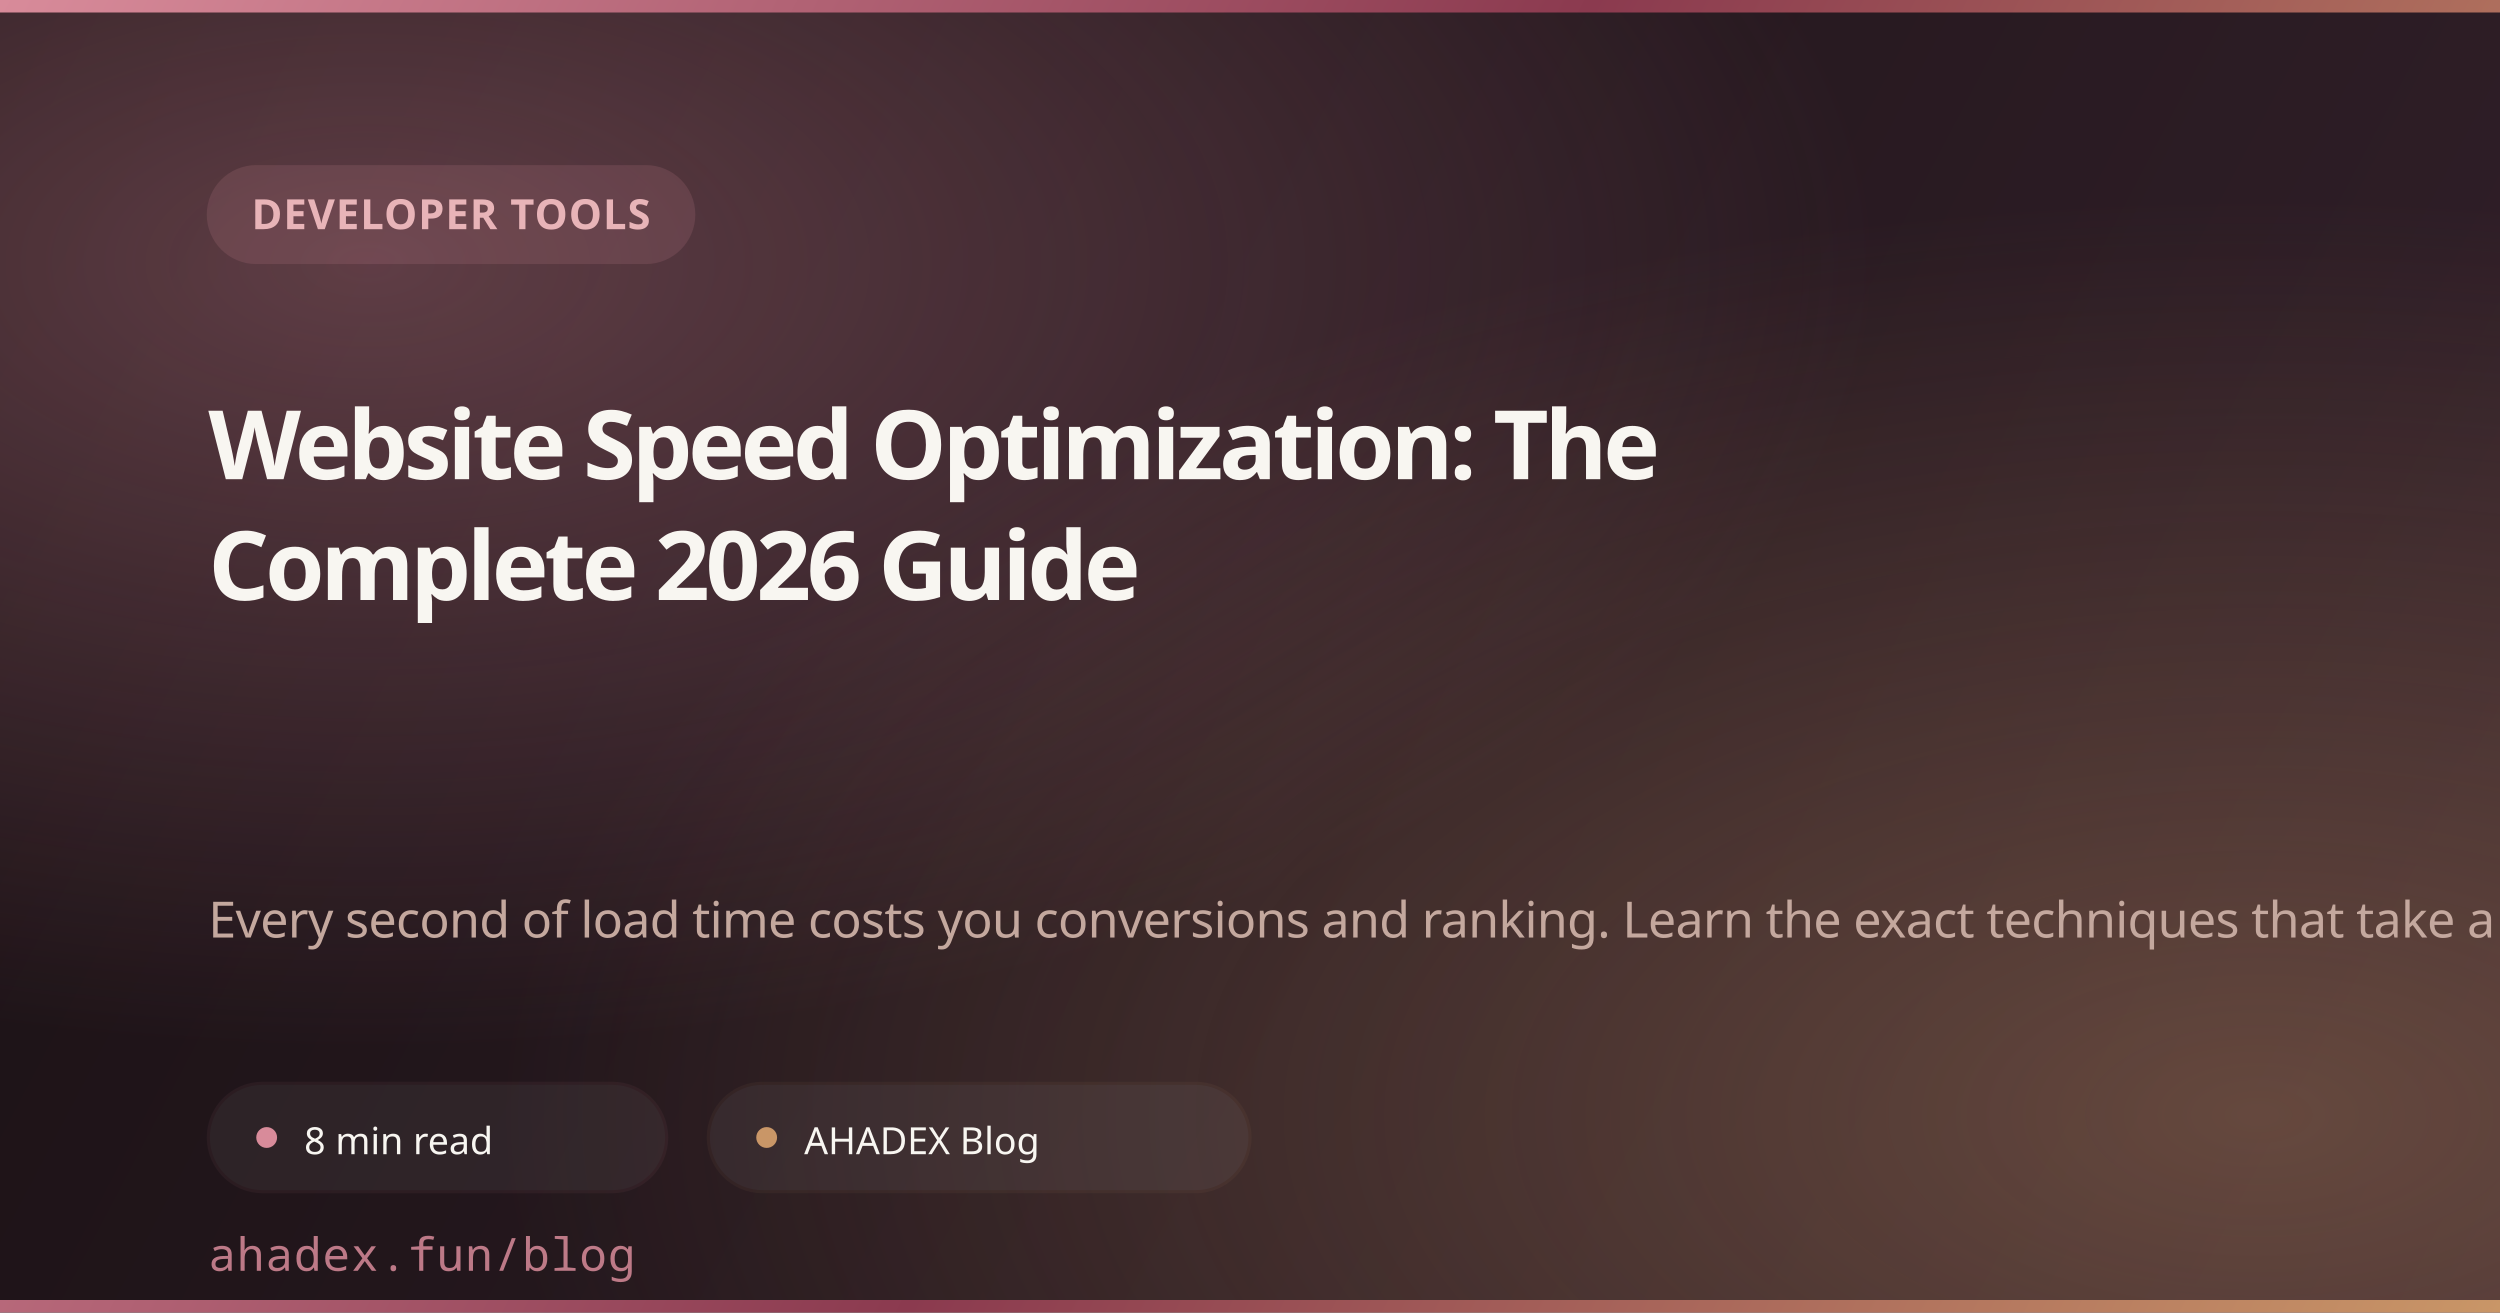
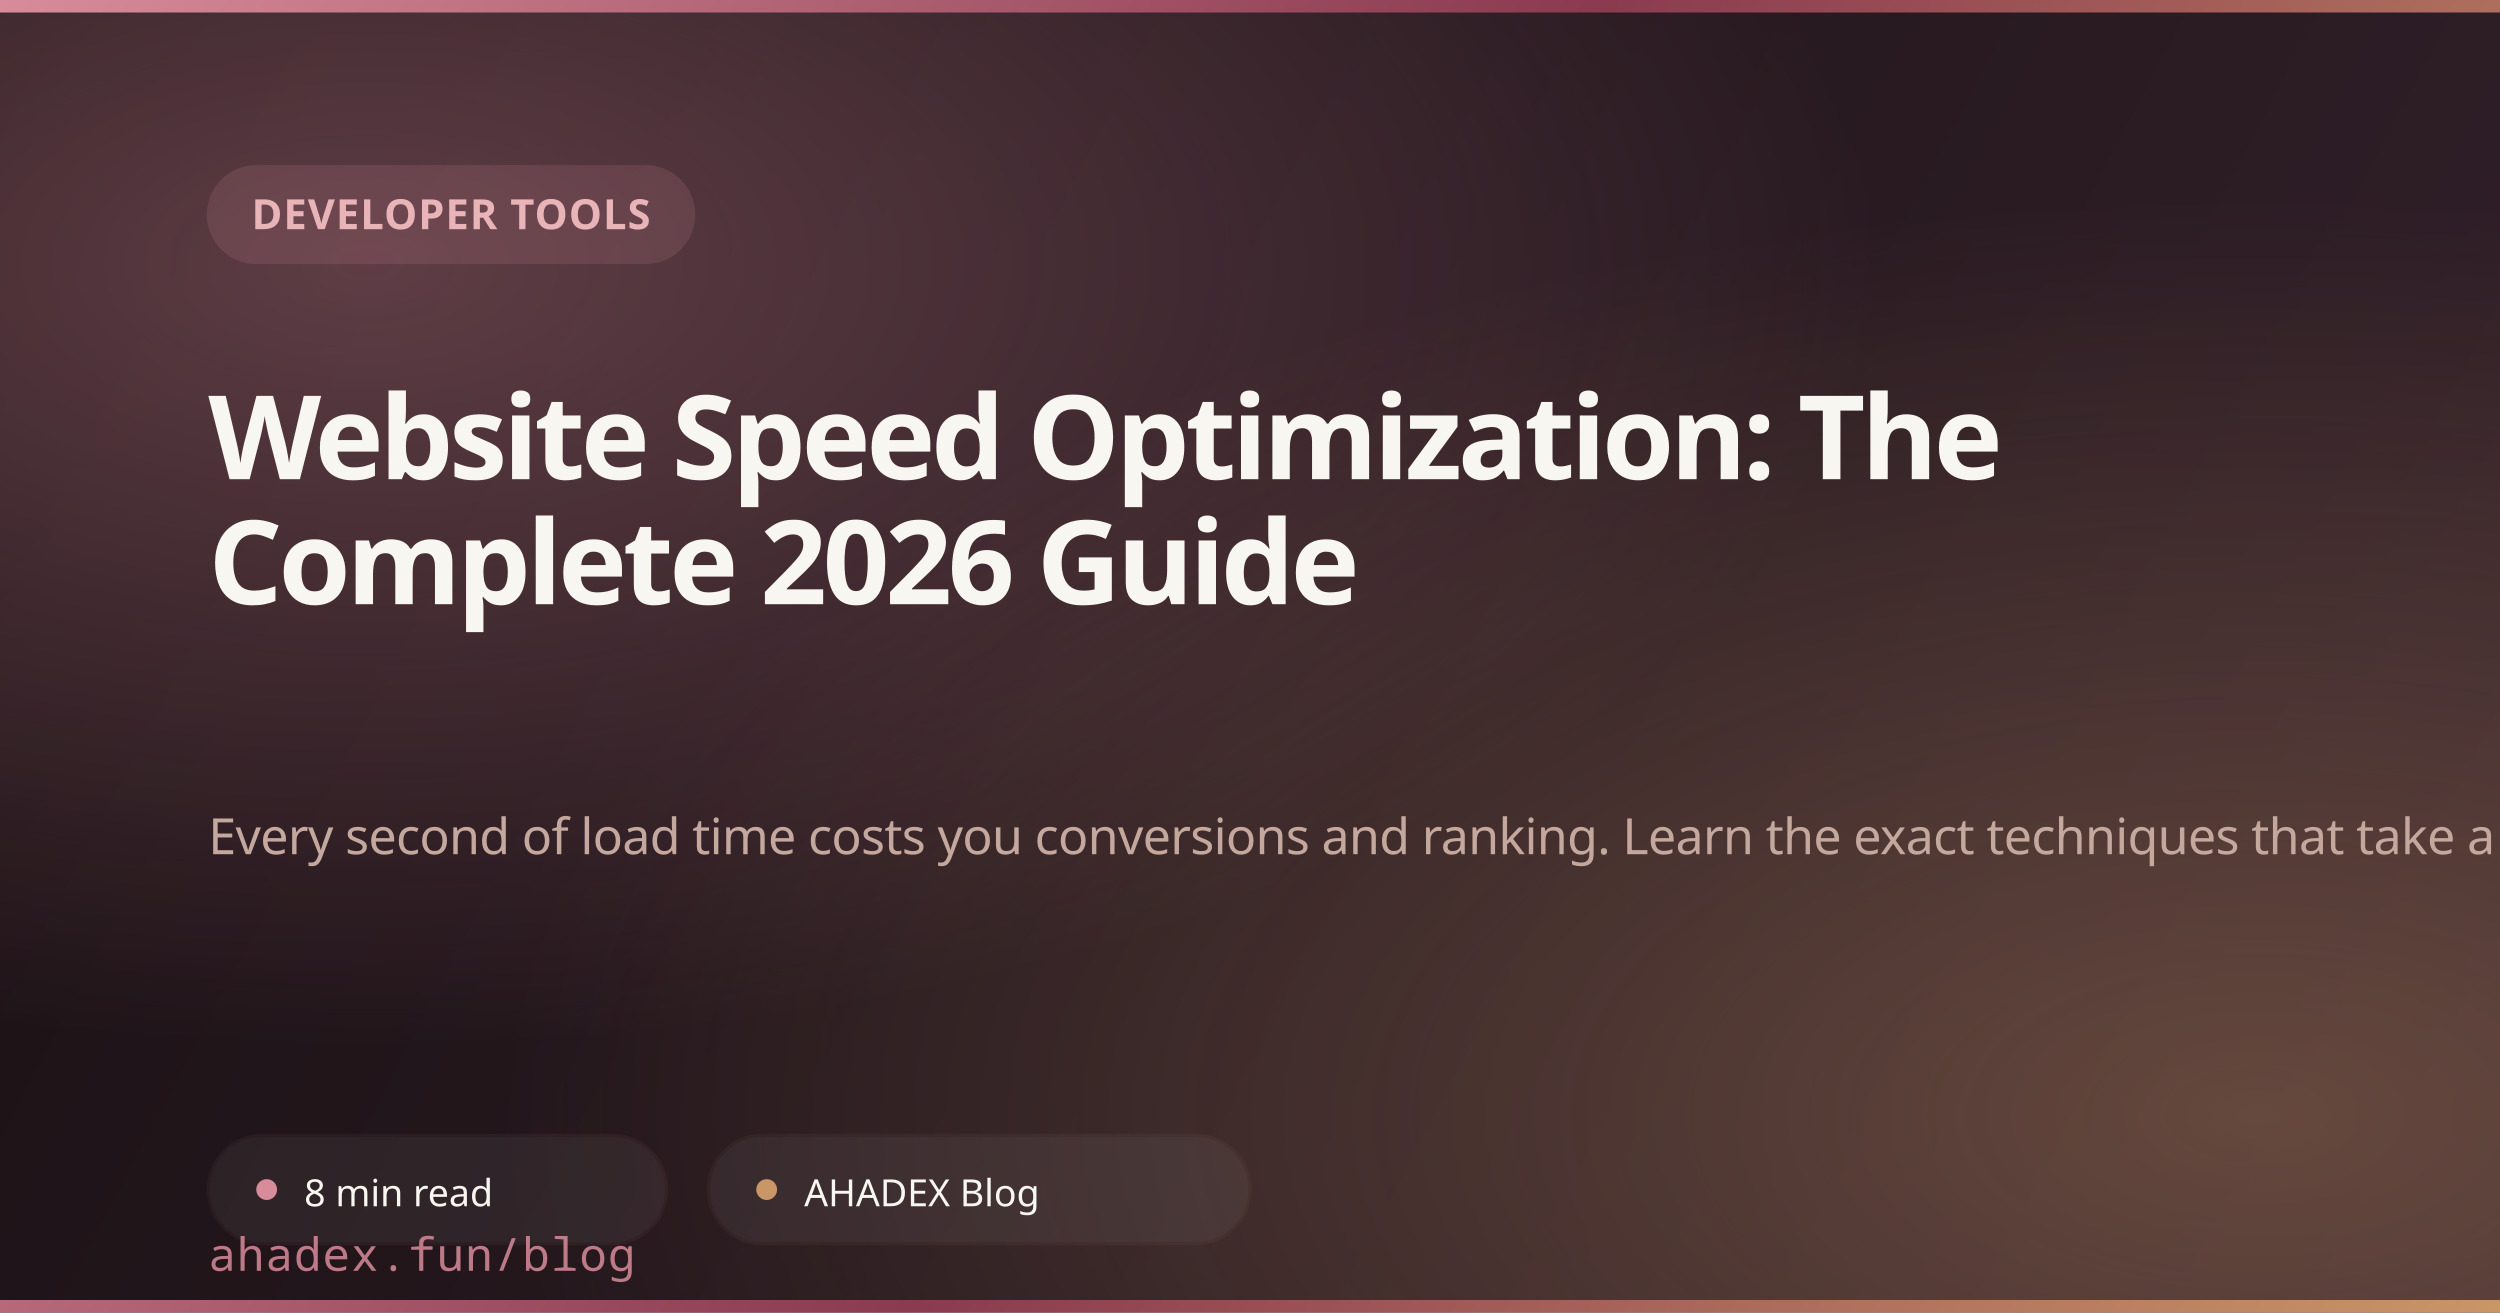
<svg xmlns="http://www.w3.org/2000/svg" viewBox="0 0 1200 630" width="1200" height="630" fill="none">
  <defs>
    <linearGradient id="bg" x1="0" y1="0" x2="1200" y2="630" gradientUnits="userSpaceOnUse">
      <stop offset="0%" stop-color="#1A1114" />
      <stop offset="100%" stop-color="#32202A" />
    </linearGradient>
    <linearGradient id="accent" x1="0" y1="0" x2="1200" y2="630" gradientUnits="userSpaceOnUse">
      <stop offset="0%" stop-color="#D88B9A" />
      <stop offset="50%" stop-color="#8B3A4F" />
      <stop offset="100%" stop-color="#C99667" />
    </linearGradient>
    <radialGradient id="glow1" cx="0.15" cy="0.2" r="0.6">
      <stop offset="0%" stop-color="#D88B9A" stop-opacity="0.35" />
      <stop offset="100%" stop-color="#D88B9A" stop-opacity="0" />
    </radialGradient>
    <radialGradient id="glow2" cx="0.9" cy="0.85" r="0.7">
      <stop offset="0%" stop-color="#C99667" stop-opacity="0.35" />
      <stop offset="100%" stop-color="#C99667" stop-opacity="0" />
    </radialGradient>
  </defs>
  <rect width="1200" height="630" fill="url(#bg)" />
  <rect width="1200" height="630" fill="url(#glow1)" />
  <rect width="1200" height="630" fill="url(#glow2)" />
  <rect x="0" y="0" width="1200" height="6" fill="url(#accent)" />
  <rect x="0" y="624" width="1200" height="6" fill="url(#accent)" />
  <rect x="100" y="80" width="233" height="46" rx="23" fill="#D88B9A" opacity="0.15" stroke="#D88B9A" stroke-width="1.5" />
  <text x="216.5" y="110" text-anchor="middle" font-family="'Noto Sans','Droid Sans',system-ui,sans-serif" font-size="20" font-weight="600" fill="#E8B4B8" letter-spacing="0.5">DEVELOPER TOOLS</text>
  <text x="1080" y="130" text-anchor="middle" font-family="'Noto Color Emoji','Noto Sans',sans-serif" font-size="72" opacity="0.85">⚡</text>
-   <text x="100" y="230" font-family="'Noto Sans','Droid Sans',system-ui,sans-serif" font-size="46" font-weight="800" fill="#F8F6F1" letter-spacing="-2">Website Speed Optimization: The</text>
-   <text x="100" y="288" font-family="'Noto Sans','Droid Sans',system-ui,sans-serif" font-size="46" font-weight="800" fill="#F8F6F1" letter-spacing="-2">Complete 2026 Guide</text>
-   <text x="100" y="450" font-family="'Noto Sans','Droid Sans',system-ui,sans-serif" font-size="24" font-weight="400" fill="#C4A89E" letter-spacing="-0.3">Every second of load time costs you conversions and ranking. Learn the exact techniques that take a slow site…</text>
-   <g transform="translate(100, 520)">
+   <text x="100" y="230" font-family="'Noto Sans','Droid Sans',system-ui,sans-serif" font-size="56" font-weight="800" fill="#F8F6F1" letter-spacing="-2">Website Speed Optimization: The</text>
+   <text x="100" y="290" font-family="'Noto Sans','Droid Sans',system-ui,sans-serif" font-size="56" font-weight="800" fill="#F8F6F1" letter-spacing="-2">Complete 2026 Guide</text>
+   <text x="100" y="410" font-family="'Noto Sans','Droid Sans',system-ui,sans-serif" font-size="24" font-weight="400" fill="#C4A89E" letter-spacing="-0.3">Every second of load time costs you conversions and ranking. Learn the exact techniques that take a slow site…</text>
+   <g transform="translate(100, 545)">
    <rect x="0" y="0" width="220" height="52" rx="26" fill="#FFFFFF" opacity="0.06" stroke="#D88B9A" stroke-width="1.5" />
    <circle cx="28" cy="26" r="5" fill="#D88B9A" />
    <text x="46" y="34" font-family="'Noto Sans','Droid Sans',sans-serif" font-size="18" font-weight="500" fill="#F8F6F1">8 min read</text>
    <rect x="240" y="0" width="260" height="52" rx="26" fill="#FFFFFF" opacity="0.06" stroke="#C99667" stroke-width="1.5" />
    <circle cx="268" cy="26" r="5" fill="#C99667" />
    <text x="286" y="34" font-family="'Noto Sans','Droid Sans',sans-serif" font-size="18" font-weight="500" fill="#F8F6F1">AHADEX Blog</text>
  </g>
  <text x="100" y="610" font-family="'Noto Sans Mono','Droid Sans Mono',monospace" font-size="22" font-weight="500" fill="#D88B9A" letter-spacing="0.5" opacity="0.85">ahadex.fun/blog</text>
</svg>
